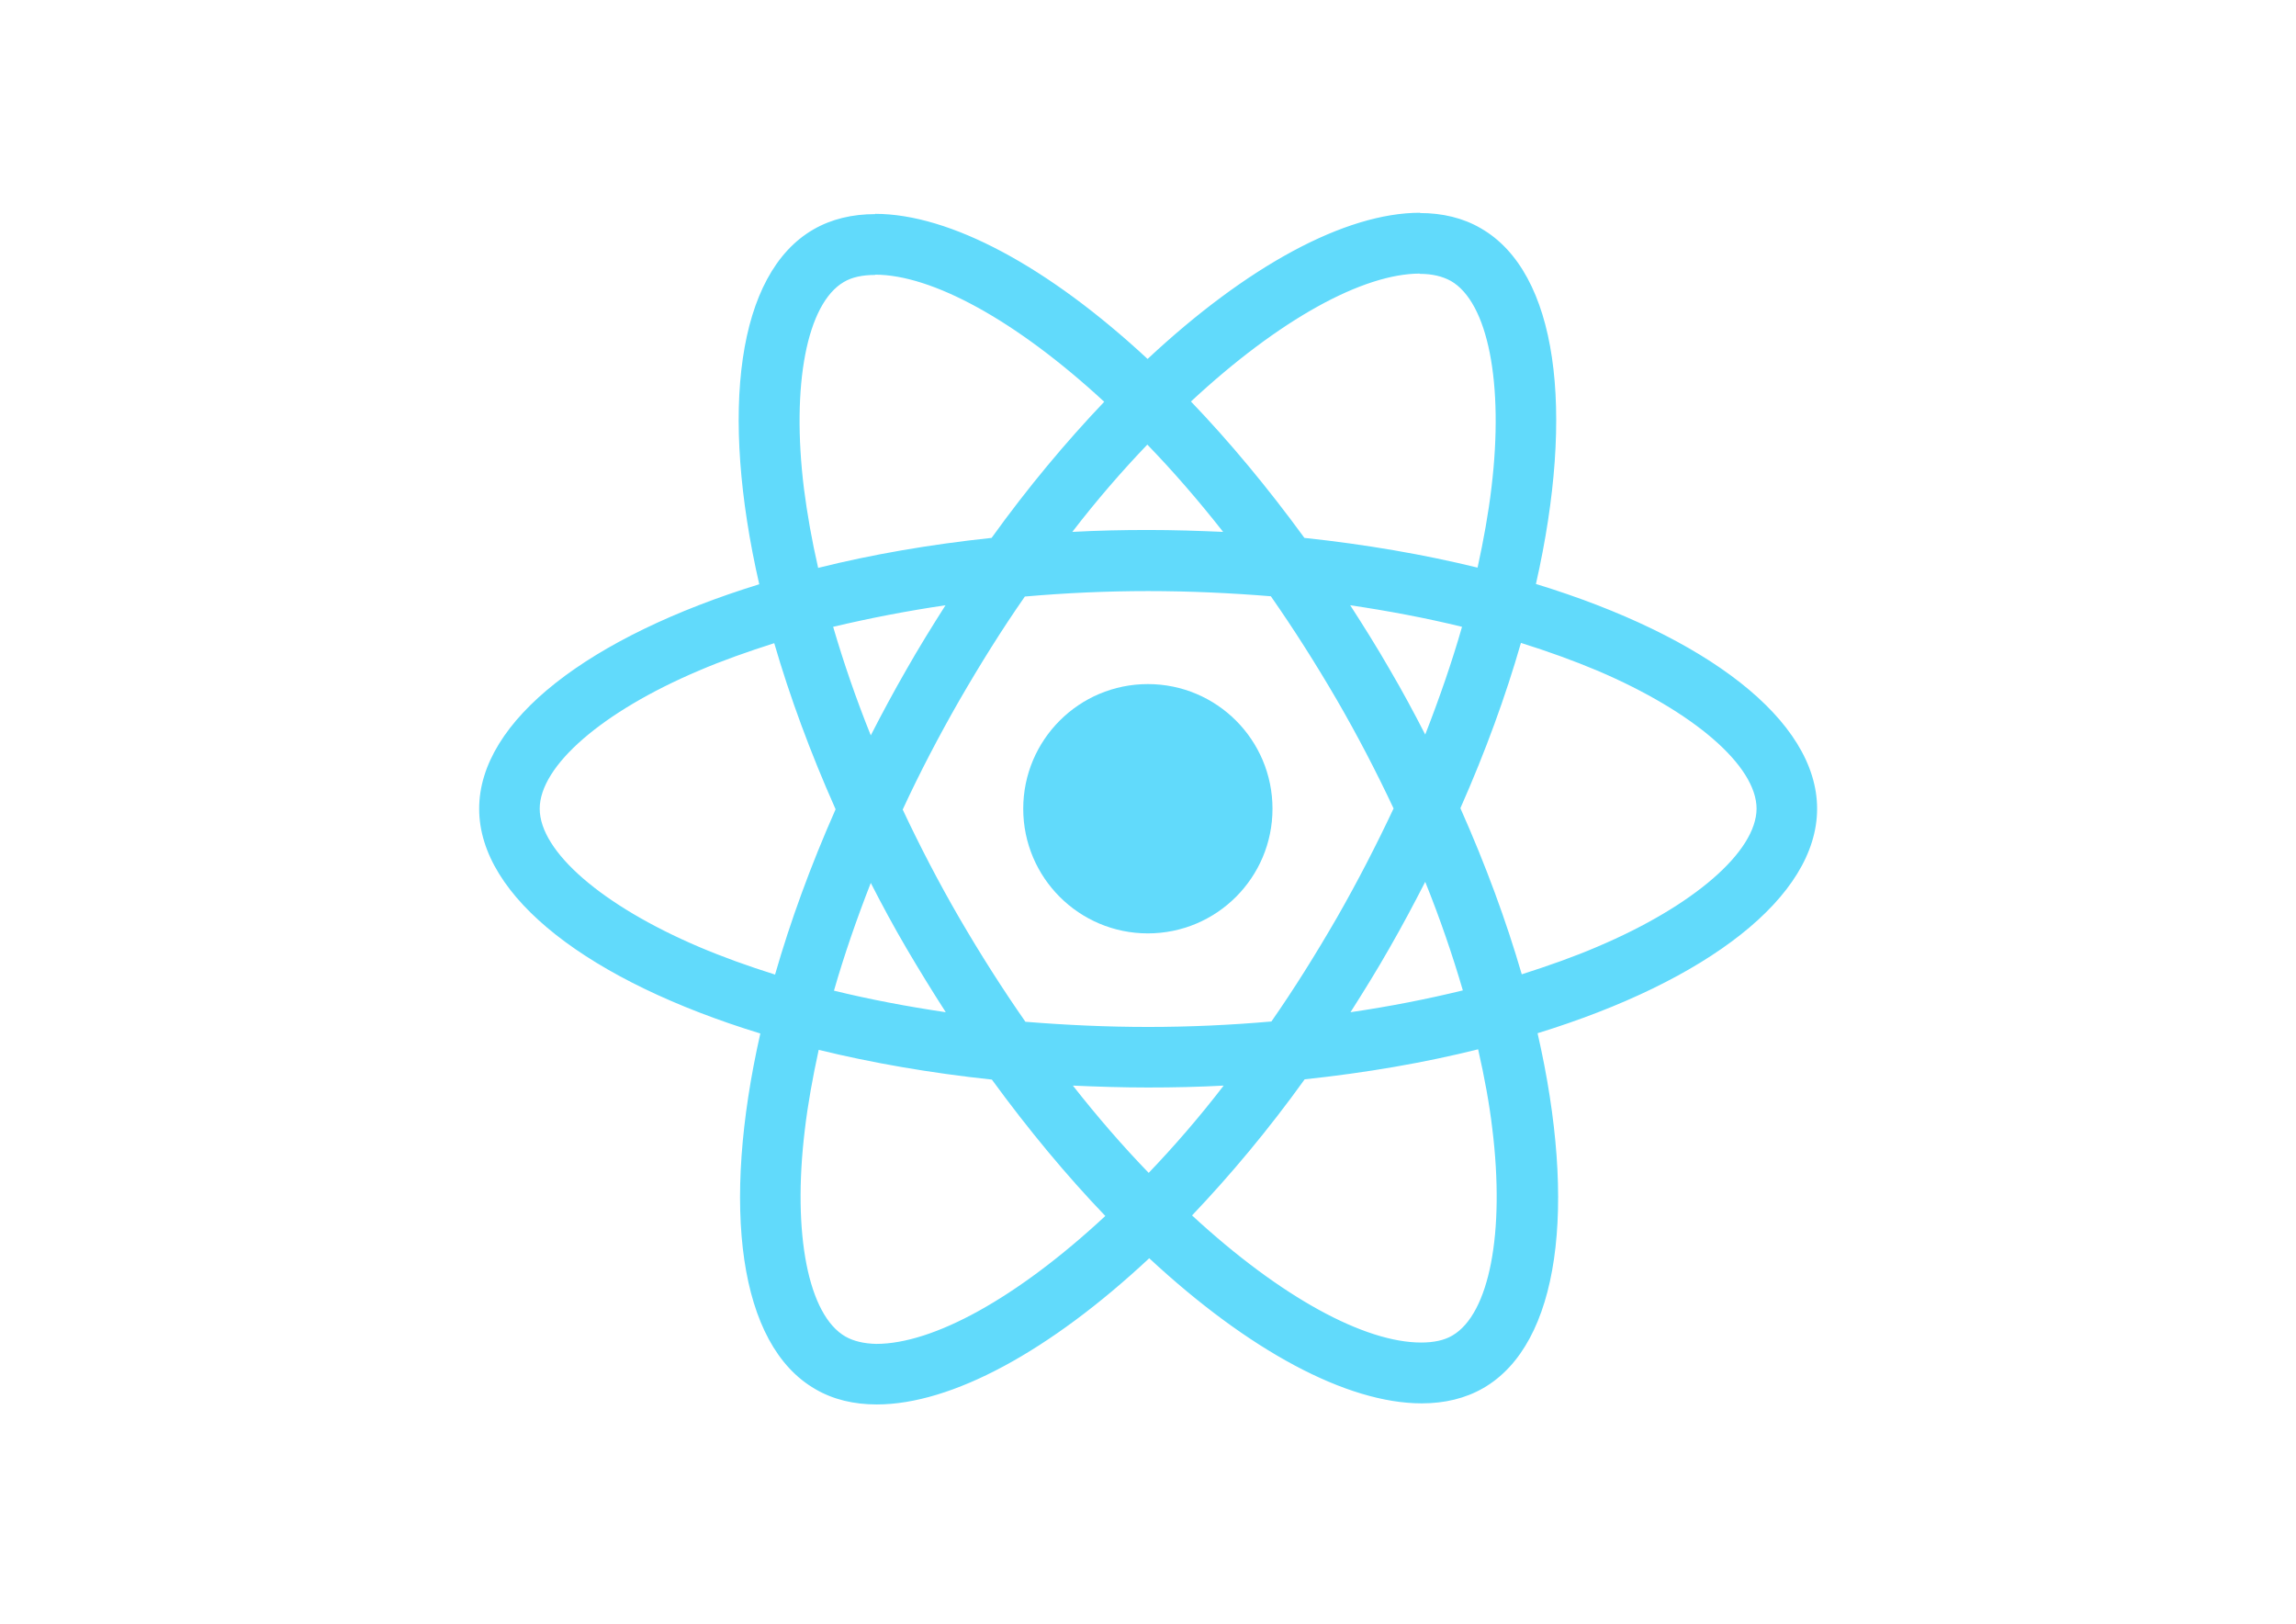
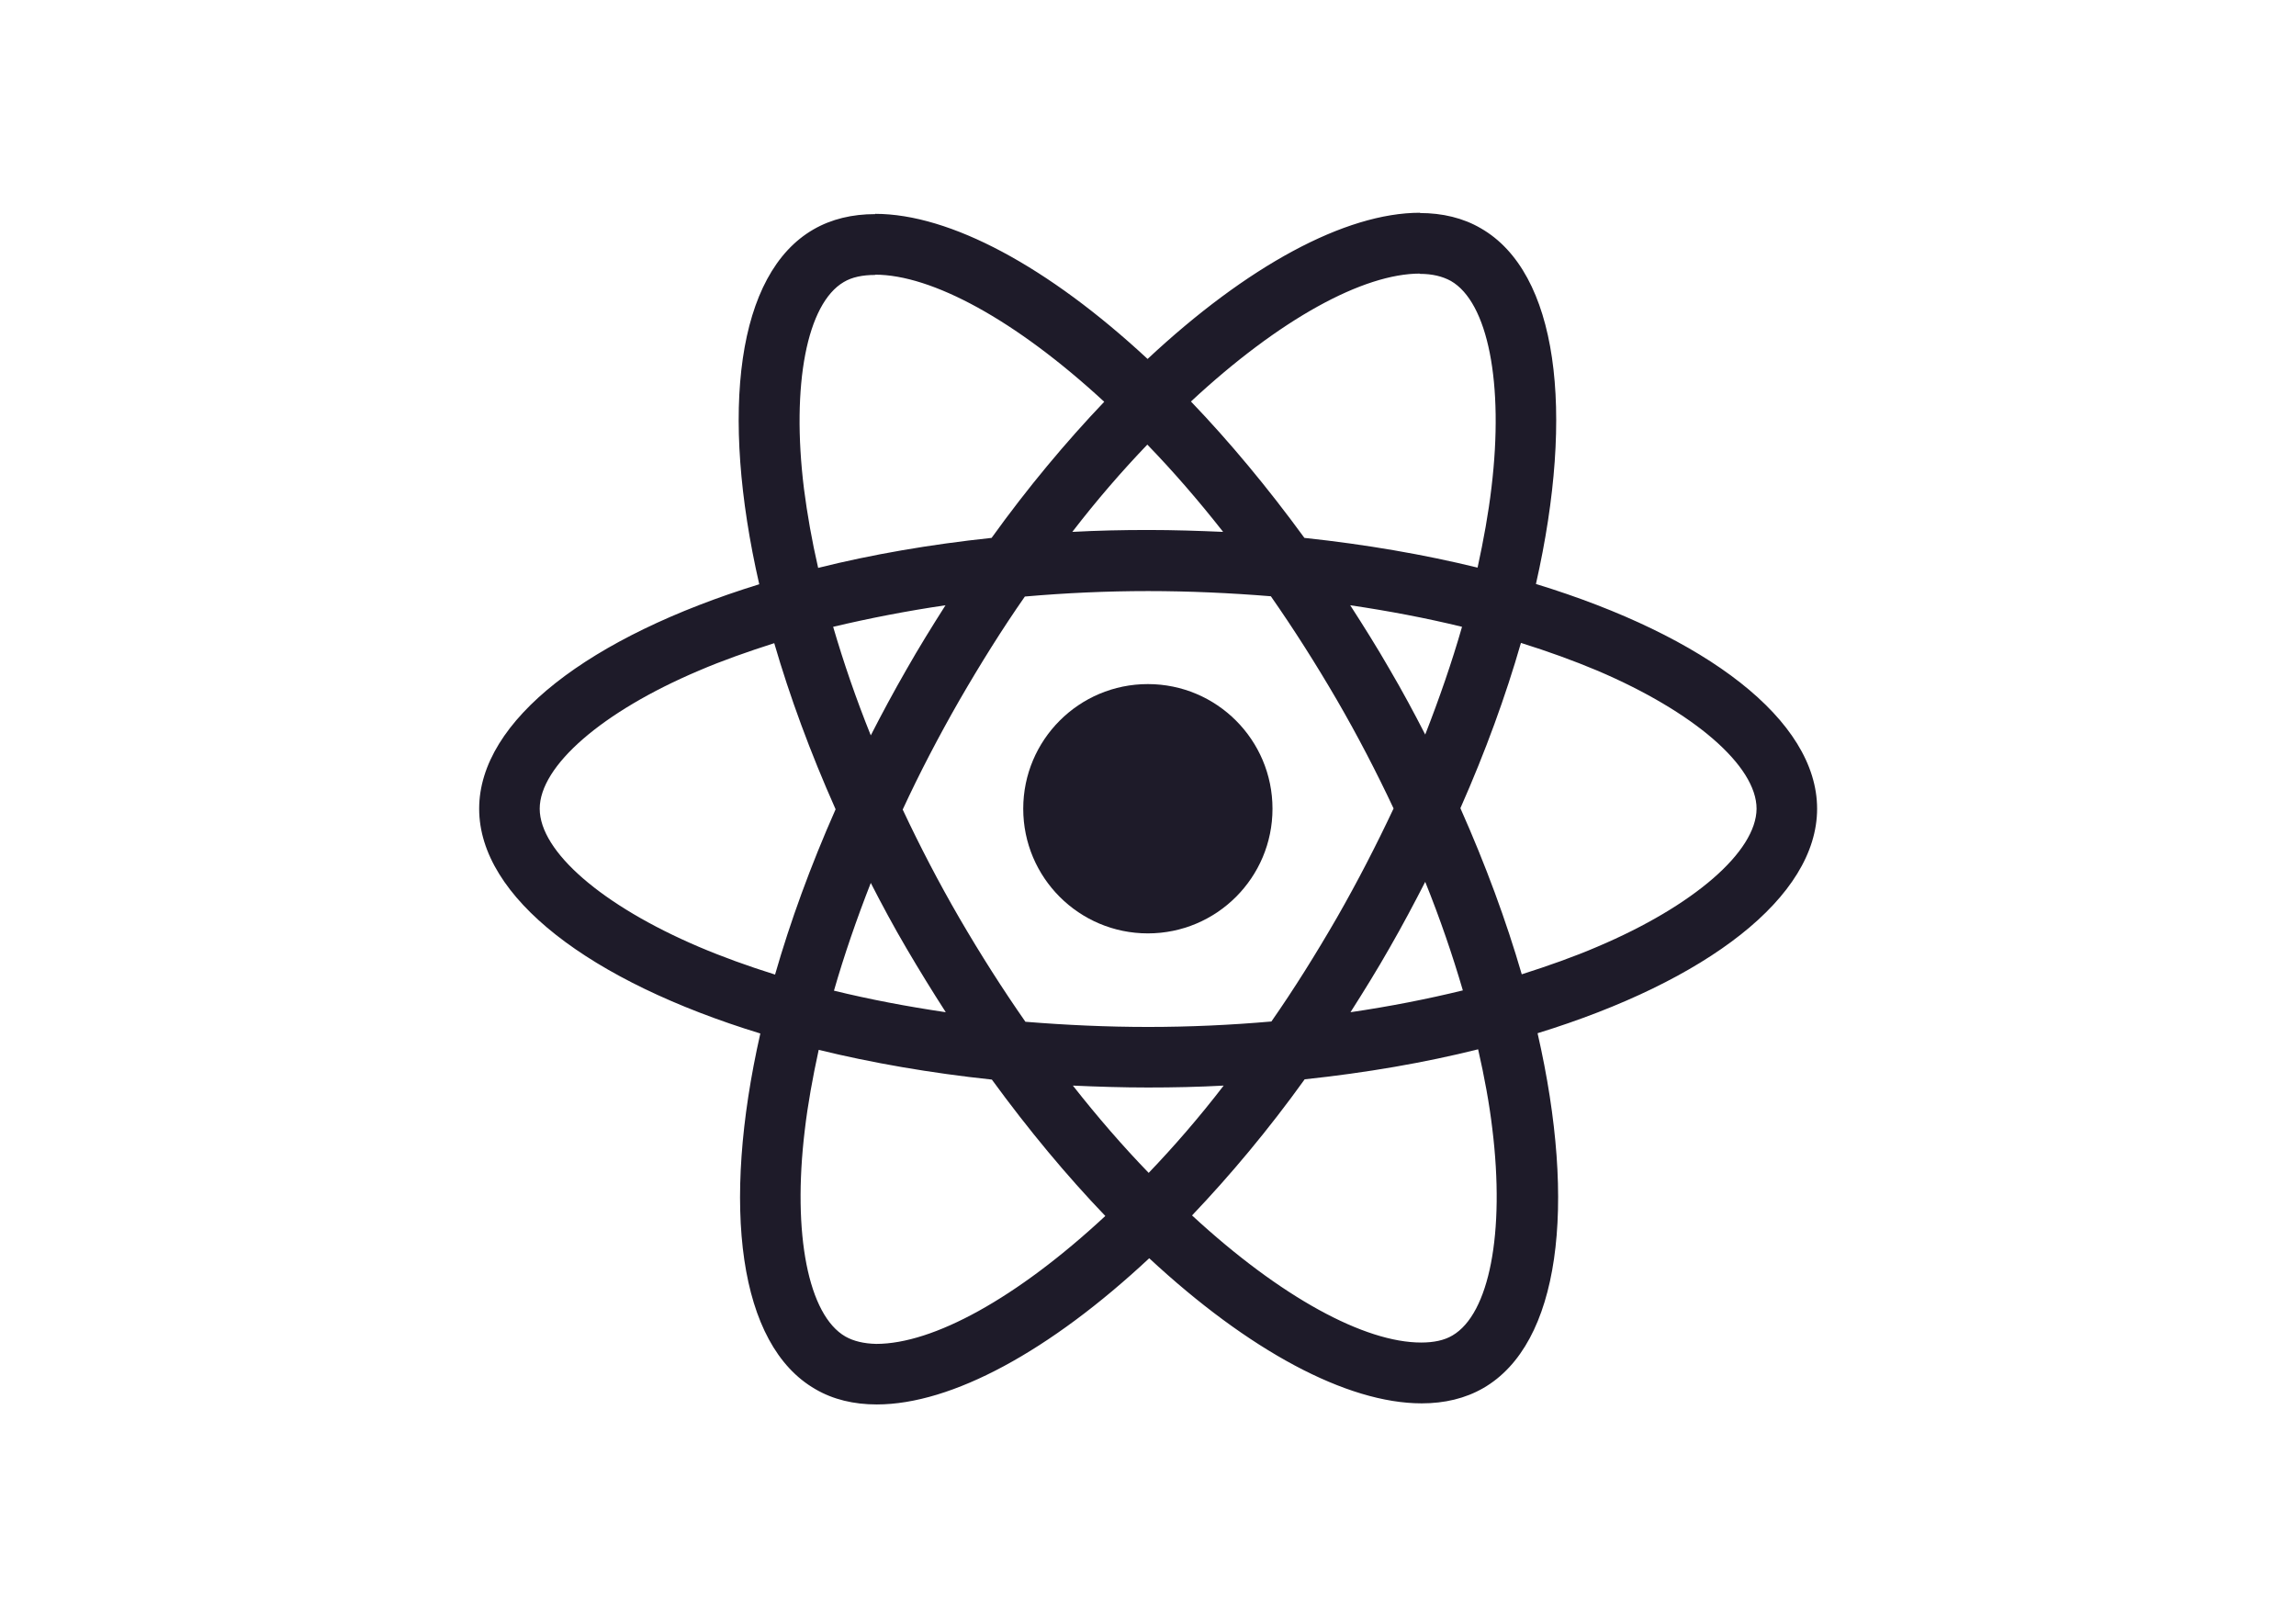
<svg xmlns="http://www.w3.org/2000/svg" viewBox="0 0 841.9 595.3">
-   <g fill="#61DAFB">
+   <g fill="#1e1b29">
    <path d="M666.3 296.5c0-32.5-40.7-63.3-103.1-82.4 14.4-63.6 8-114.2-20.2-130.4-6.5-3.8-14.1-5.6-22.4-5.6v22.3c4.6 0 8.3.9 11.4 2.6 13.6 7.8 19.5 37.5 14.9 75.7-1.1 9.4-2.9 19.3-5.1 29.4-19.6-4.8-41-8.5-63.5-10.9-13.5-18.5-27.5-35.3-41.6-50 32.6-30.3 63.2-46.9 84-46.9V78c-27.5 0-63.5 19.6-99.9 53.6-36.4-33.8-72.4-53.2-99.9-53.2v22.3c20.7 0 51.4 16.5 84 46.6-14 14.7-28 31.4-41.3 49.9-22.6 2.4-44 6.1-63.6 11-2.3-10-4-19.7-5.2-29-4.7-38.2 1.1-67.9 14.6-75.8 3-1.8 6.9-2.6 11.5-2.6V78.5c-8.4 0-16 1.8-22.6 5.6-28.1 16.2-34.4 66.7-19.9 130.1-62.2 19.2-102.7 49.9-102.7 82.3 0 32.5 40.7 63.3 103.1 82.4-14.4 63.6-8 114.2 20.2 130.4 6.5 3.8 14.1 5.6 22.5 5.6 27.5 0 63.5-19.6 99.9-53.6 36.4 33.8 72.4 53.2 99.9 53.2 8.4 0 16-1.8 22.6-5.6 28.1-16.2 34.4-66.7 19.9-130.1 62-19.1 102.5-49.9 102.5-82.3zm-130.2-66.7c-3.7 12.9-8.3 26.2-13.5 39.5-4.1-8-8.4-16-13.1-24-4.6-8-9.5-15.8-14.4-23.4 14.2 2.1 27.9 4.7 41 7.9zm-45.8 106.5c-7.8 13.5-15.8 26.3-24.1 38.2-14.9 1.3-30 2-45.2 2-15.1 0-30.2-.7-45-1.9-8.3-11.9-16.4-24.6-24.2-38-7.6-13.1-14.5-26.4-20.8-39.8 6.2-13.4 13.2-26.8 20.7-39.9 7.8-13.5 15.8-26.3 24.1-38.2 14.9-1.3 30-2 45.2-2 15.1 0 30.2.7 45 1.9 8.3 11.9 16.4 24.6 24.2 38 7.6 13.1 14.5 26.4 20.8 39.8-6.3 13.4-13.2 26.8-20.7 39.9zm32.3-13c5.4 13.4 10 26.8 13.8 39.8-13.1 3.2-26.9 5.9-41.2 8 4.9-7.7 9.8-15.6 14.4-23.7 4.6-8 8.9-16.1 13-24.1zM421.2 430c-9.3-9.6-18.6-20.3-27.8-32 9 .4 18.2.7 27.5.7 9.4 0 18.7-.2 27.8-.7-9 11.7-18.3 22.4-27.5 32zm-74.4-58.9c-14.2-2.1-27.9-4.7-41-7.9 3.7-12.9 8.3-26.2 13.5-39.5 4.1 8 8.4 16 13.1 24 4.7 8 9.5 15.8 14.4 23.4zM420.7 163c9.3 9.6 18.6 20.3 27.8 32-9-.4-18.2-.7-27.5-.7-9.4 0-18.7.2-27.8.7 9-11.7 18.3-22.4 27.5-32zm-74 58.9c-4.9 7.7-9.8 15.6-14.4 23.7-4.6 8-8.9 16-13 24-5.4-13.4-10-26.8-13.8-39.8 13.1-3.1 26.9-5.8 41.2-7.9zm-90.5 125.2c-35.4-15.1-58.3-34.9-58.3-50.6 0-15.7 22.9-35.6 58.3-50.6 8.6-3.7 18-7 27.7-10.1 5.7 19.6 13.2 40 22.5 60.9-9.2 20.8-16.6 41.1-22.2 60.6-9.9-3.1-19.3-6.5-28-10.2zM310 490c-13.6-7.8-19.5-37.5-14.9-75.7 1.1-9.4 2.9-19.3 5.1-29.4 19.6 4.8 41 8.5 63.5 10.9 13.5 18.5 27.5 35.3 41.6 50-32.6 30.3-63.2 46.9-84 46.9-4.5-.1-8.3-1-11.3-2.7zm237.2-76.2c4.7 38.2-1.1 67.9-14.6 75.8-3 1.8-6.9 2.6-11.5 2.6-20.7 0-51.4-16.5-84-46.6 14-14.7 28-31.4 41.3-49.9 22.6-2.4 44-6.1 63.6-11 2.3 10.1 4.1 19.8 5.2 29.1zm38.5-66.7c-8.6 3.7-18 7-27.7 10.1-5.7-19.6-13.2-40-22.5-60.9 9.2-20.8 16.6-41.1 22.2-60.6 9.9 3.1 19.3 6.5 28.1 10.2 35.4 15.1 58.3 34.9 58.3 50.6-.1 15.7-23 35.6-58.4 50.6zM320.8 78.4z" />
    <circle cx="420.9" cy="296.5" r="45.7" />
    <path d="M520.5 78.1z" />
  </g>
</svg>
